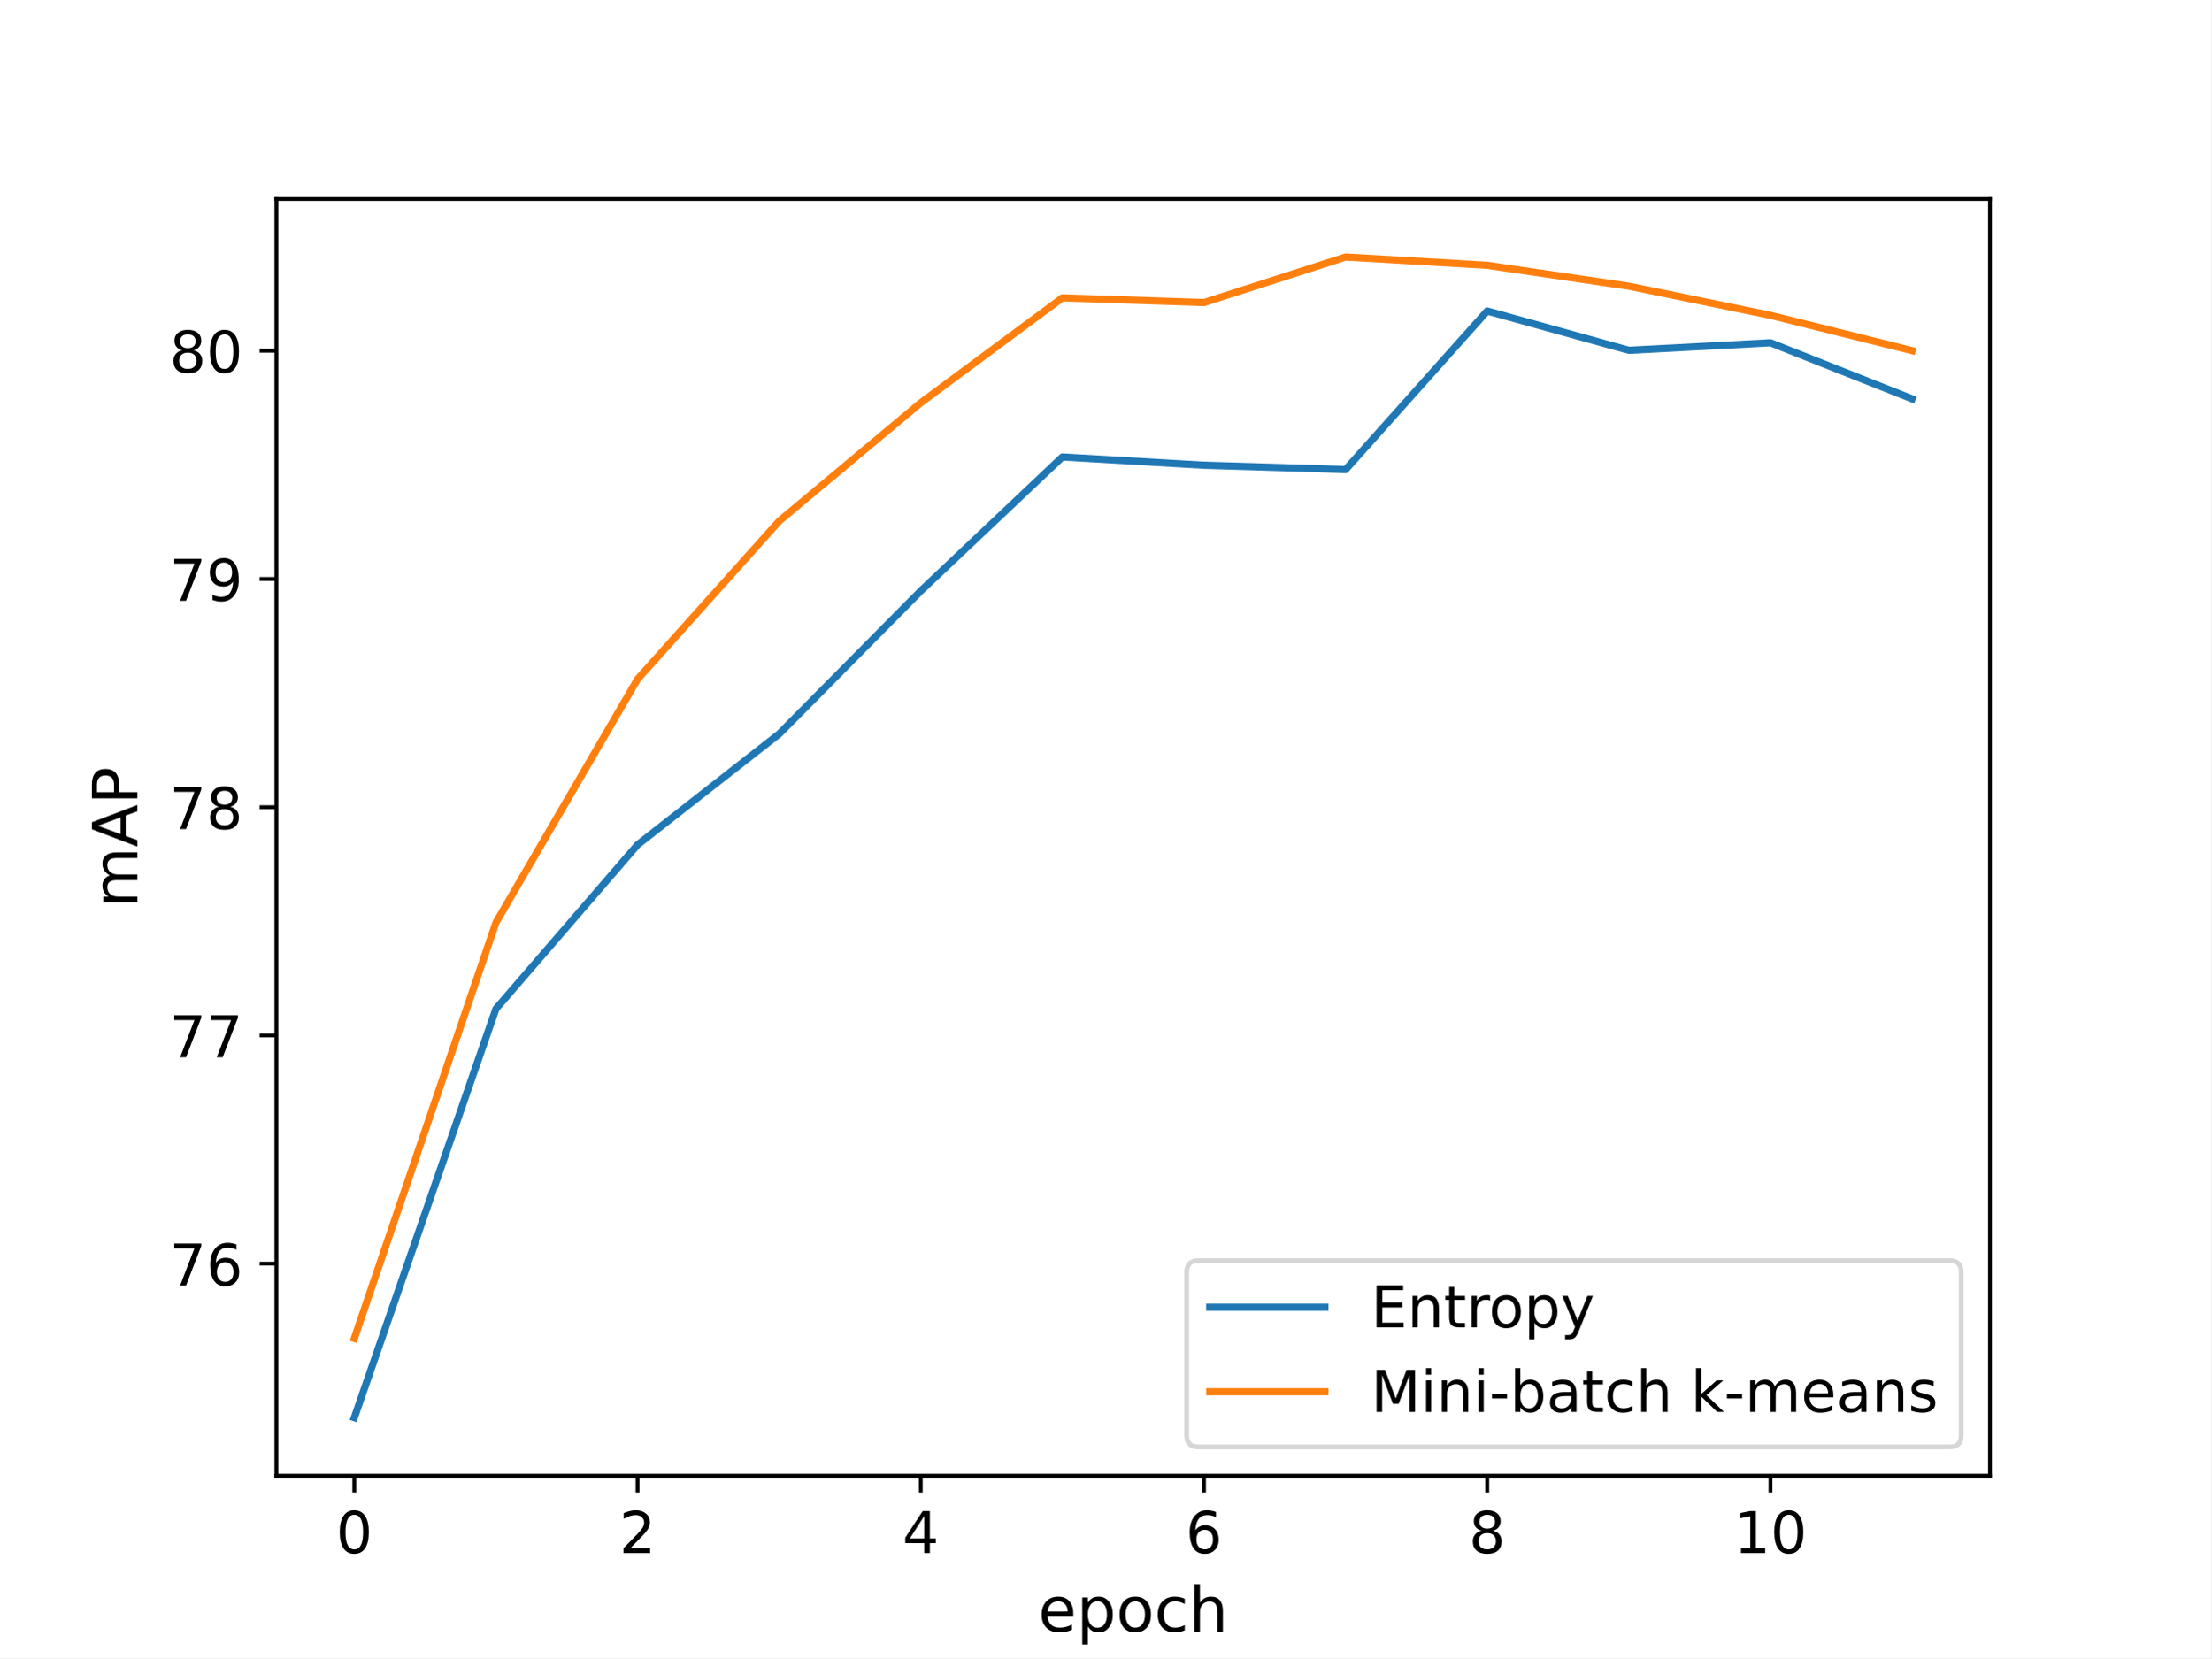
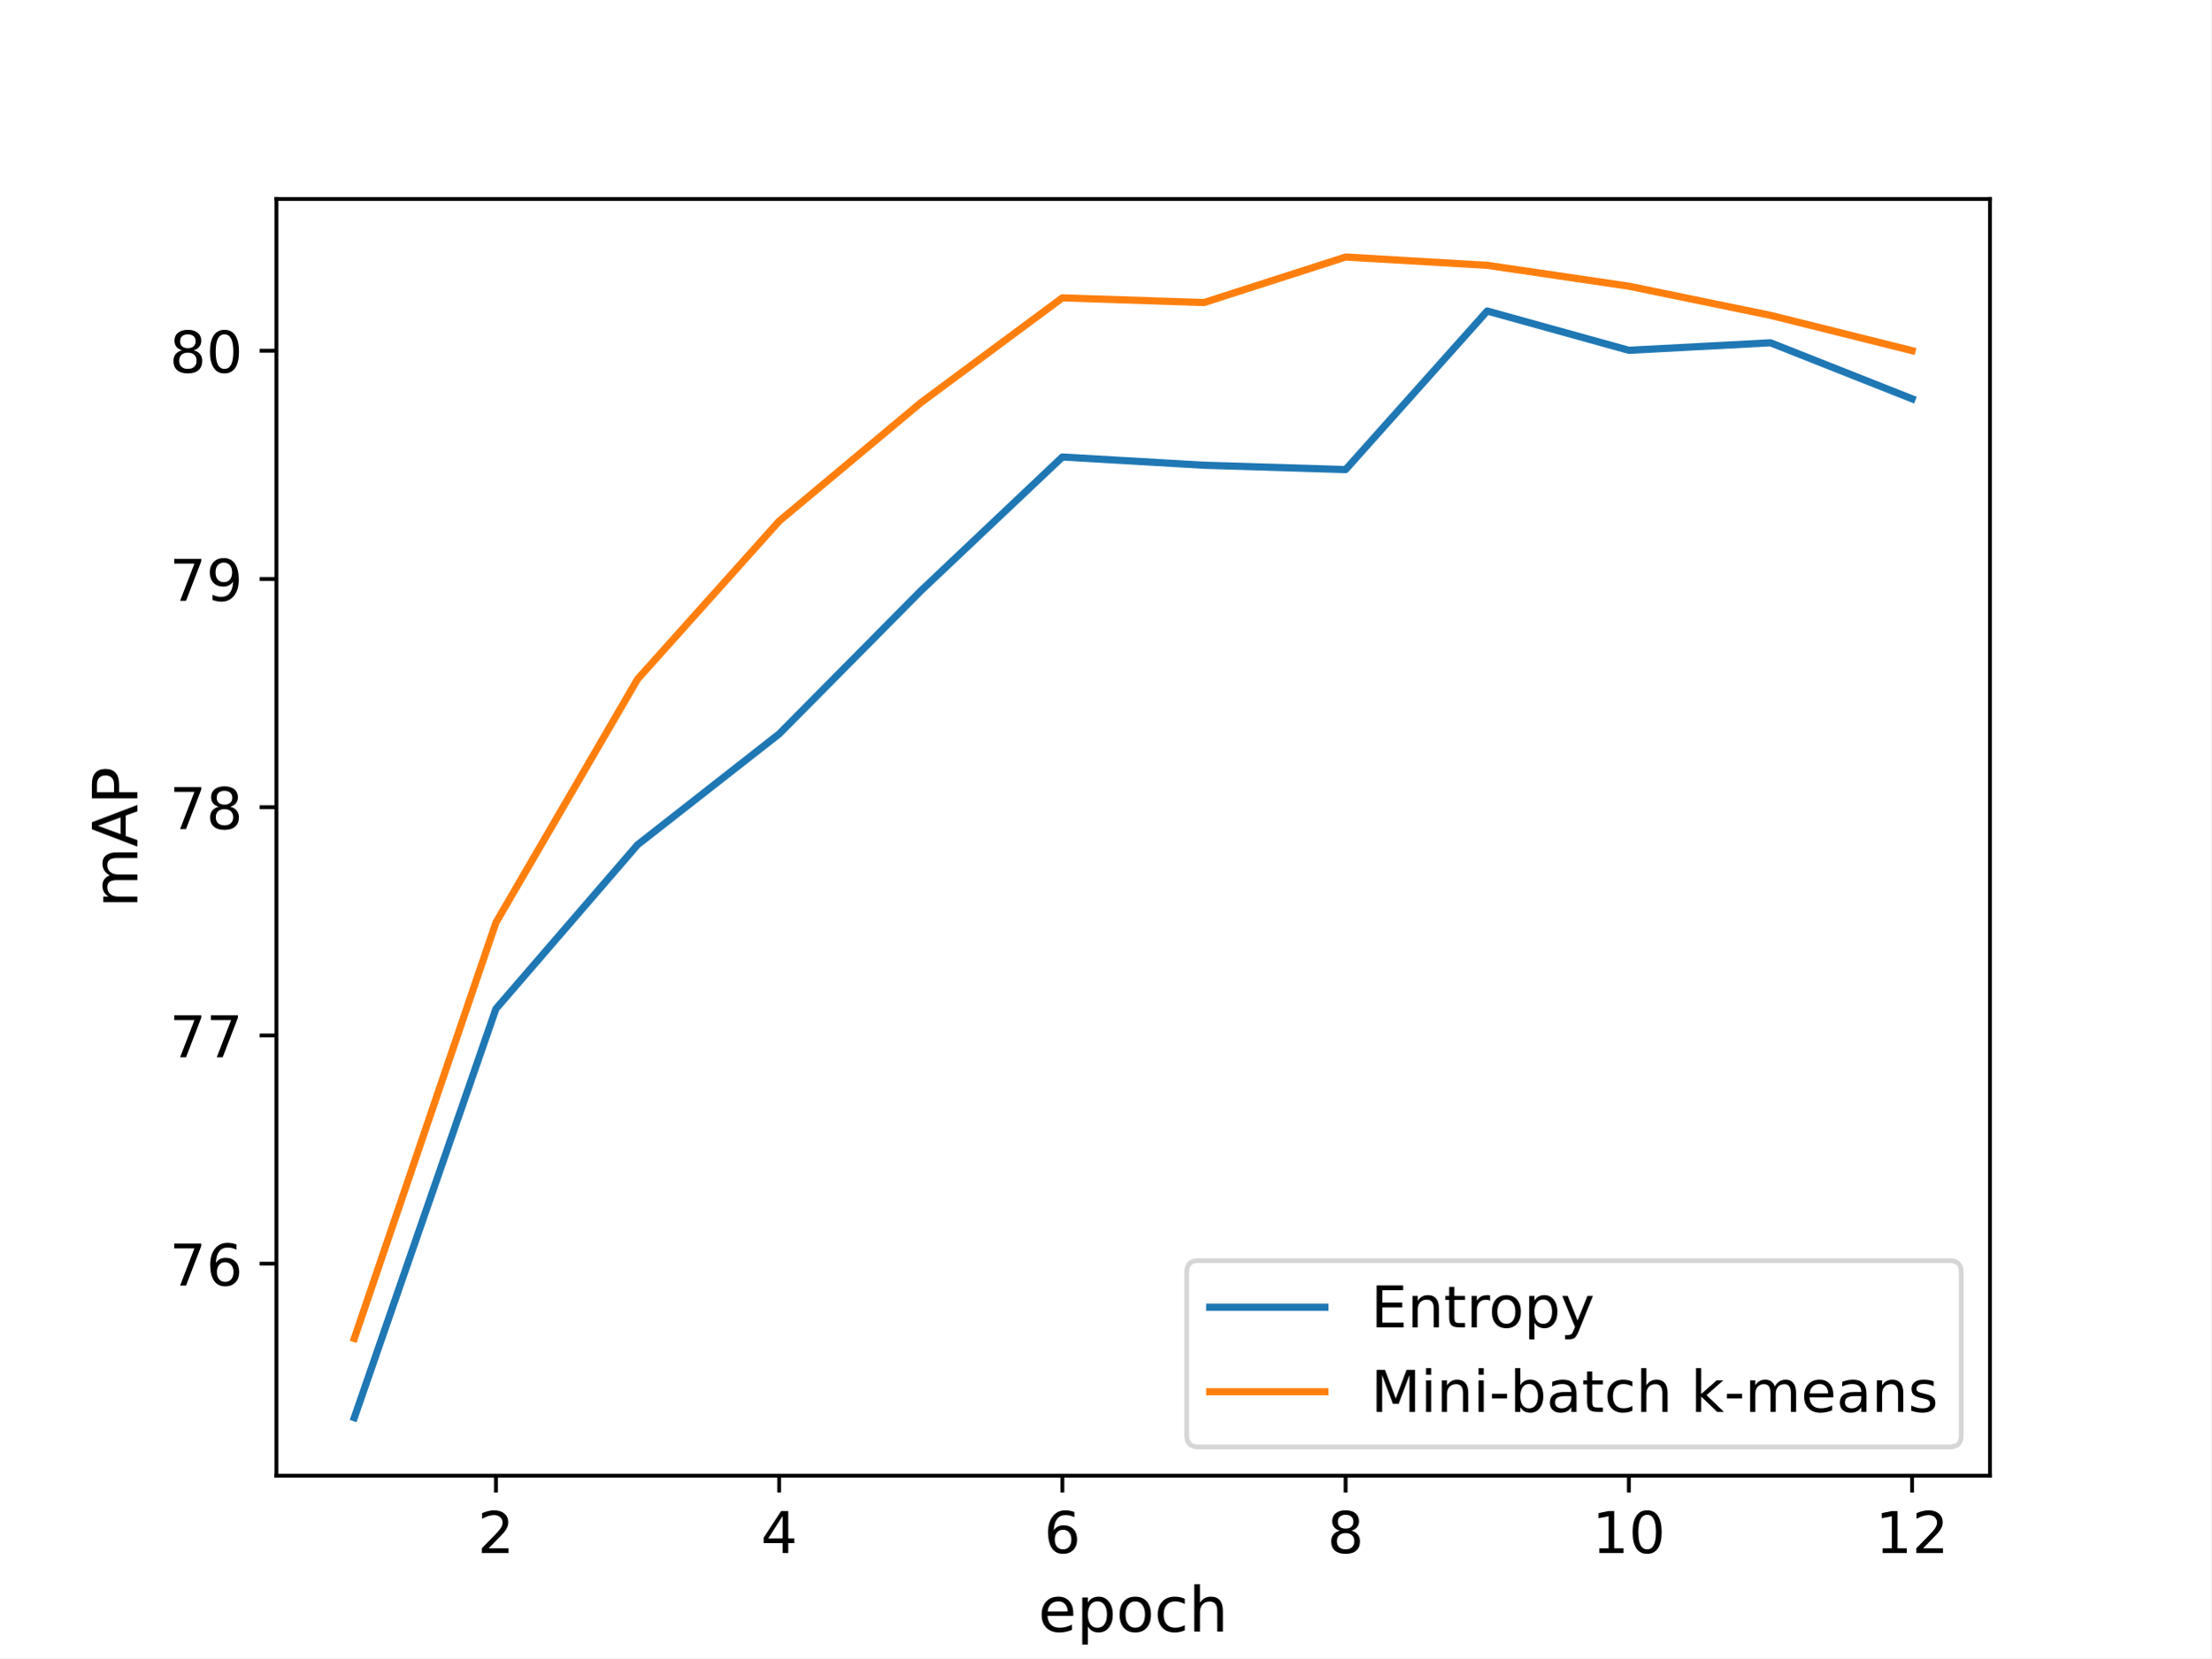
<svg xmlns="http://www.w3.org/2000/svg" xmlns:xlink="http://www.w3.org/1999/xlink" width="460.8pt" height="345.6pt" viewBox="0 0 460.8 345.6" version="1.1">
  <defs>
    <style type="text/css">*{stroke-linejoin: round; stroke-linecap: butt}</style>
  </defs>
  <g id="figure_1">
    <g id="patch_1">
      <path d="M 0 345.6  L 460.8 345.6  L 460.8 0  L 0 0  z " style="fill: #ffffff" />
    </g>
    <g id="axes_1">
      <g id="patch_2">
        <path d="M 57.6 307.584  L 414.72 307.584  L 414.72 41.472  L 57.6 41.472  z " style="fill: #ffffff" />
      </g>
      <g id="matplotlib.axis_1">
        <g id="xtick_1">
          <g id="line2d_1">
            <defs>
-               <path id="m1cec497180" d="M 0 0  L 0 3.5  " style="stroke: #000000; stroke-width: 0.8" />
-             </defs>
-             <g>
-               <use xlink:href="#m1cec497180" x="73.833" y="307.584" style="stroke: #000000; stroke-width: 0.8" />
+               <path id="m5426d48d5f" d="M 0 0  L 0 3.5  " style="stroke: #000000; stroke-width: 0.8" />
+             </defs>
+             <g>
+               <use xlink:href="#m5426d48d5f" x="103.347" y="307.584" style="stroke: #000000; stroke-width: 0.8" />
            </g>
          </g>
          <g id="text_1">
-             <g transform="translate(70.01523 323.7021) scale(0.12 -0.12)">
-               <defs>
-                 <path id="DejaVuSans-30" d="M 2034 4250  Q 1547 4250 1301 3770  Q 1056 3291 1056 2328  Q 1056 1369 1301 889  Q 1547 409 2034 409  Q 2525 409 2770 889  Q 3016 1369 3016 2328  Q 3016 3291 2770 3770  Q 2525 4250 2034 4250  z M 2034 4750  Q 2819 4750 3233 4129  Q 3647 3509 3647 2328  Q 3647 1150 3233 529  Q 2819 -91 2034 -91  Q 1250 -91 836 529  Q 422 1150 422 2328  Q 422 3509 836 4129  Q 1250 4750 2034 4750  z " transform="scale(0.015625)" />
-               </defs>
-               <use xlink:href="#DejaVuSans-30" />
+             <g transform="translate(99.52928 323.7021) scale(0.12 -0.12)">
+               <defs>
+                 <path id="DejaVuSans-32" d="M 1228 531  L 3431 531  L 3431 0  L 469 0  L 469 531  Q 828 903 1448 1529  Q 2069 2156 2228 2338  Q 2531 2678 2651 2914  Q 2772 3150 2772 3378  Q 2772 3750 2511 3984  Q 2250 4219 1831 4219  Q 1534 4219 1204 4116  Q 875 4013 500 3803  L 500 4441  Q 881 4594 1212 4672  Q 1544 4750 1819 4750  Q 2544 4750 2975 4387  Q 3406 4025 3406 3419  Q 3406 3131 3298 2873  Q 3191 2616 2906 2266  Q 2828 2175 2409 1742  Q 1991 1309 1228 531  z " transform="scale(0.015625)" />
+               </defs>
+               <use xlink:href="#DejaVuSans-32" />
            </g>
          </g>
        </g>
        <g id="xtick_2">
          <g id="line2d_2">
            <g>
-               <use xlink:href="#m1cec497180" x="132.861" y="307.584" style="stroke: #000000; stroke-width: 0.8" />
+               <use xlink:href="#m5426d48d5f" x="162.375" y="307.584" style="stroke: #000000; stroke-width: 0.8" />
            </g>
          </g>
          <g id="text_2">
-             <g transform="translate(129.0433 323.7021) scale(0.12 -0.12)">
-               <defs>
-                 <path id="DejaVuSans-32" d="M 1228 531  L 3431 531  L 3431 0  L 469 0  L 469 531  Q 828 903 1448 1529  Q 2069 2156 2228 2338  Q 2531 2678 2651 2914  Q 2772 3150 2772 3378  Q 2772 3750 2511 3984  Q 2250 4219 1831 4219  Q 1534 4219 1204 4116  Q 875 4013 500 3803  L 500 4441  Q 881 4594 1212 4672  Q 1544 4750 1819 4750  Q 2544 4750 2975 4387  Q 3406 4025 3406 3419  Q 3406 3131 3298 2873  Q 3191 2616 2906 2266  Q 2828 2175 2409 1742  Q 1991 1309 1228 531  z " transform="scale(0.015625)" />
-               </defs>
-               <use xlink:href="#DejaVuSans-32" />
+             <g transform="translate(158.5574 323.7021) scale(0.12 -0.12)">
+               <defs>
+                 <path id="DejaVuSans-34" d="M 2419 4116  L 825 1625  L 2419 1625  L 2419 4116  z M 2253 4666  L 3047 4666  L 3047 1625  L 3713 1625  L 3713 1100  L 3047 1100  L 3047 0  L 2419 0  L 2419 1100  L 313 1100  L 313 1709  L 2253 4666  z " transform="scale(0.015625)" />
+               </defs>
+               <use xlink:href="#DejaVuSans-34" />
            </g>
          </g>
        </g>
        <g id="xtick_3">
          <g id="line2d_3">
            <g>
-               <use xlink:href="#m1cec497180" x="191.889" y="307.584" style="stroke: #000000; stroke-width: 0.8" />
+               <use xlink:href="#m5426d48d5f" x="221.403" y="307.584" style="stroke: #000000; stroke-width: 0.8" />
            </g>
          </g>
          <g id="text_3">
-             <g transform="translate(188.0714 323.7021) scale(0.12 -0.12)">
-               <defs>
-                 <path id="DejaVuSans-34" d="M 2419 4116  L 825 1625  L 2419 1625  L 2419 4116  z M 2253 4666  L 3047 4666  L 3047 1625  L 3713 1625  L 3713 1100  L 3047 1100  L 3047 0  L 2419 0  L 2419 1100  L 313 1100  L 313 1709  L 2253 4666  z " transform="scale(0.015625)" />
-               </defs>
-               <use xlink:href="#DejaVuSans-34" />
+             <g transform="translate(217.5855 323.7021) scale(0.12 -0.12)">
+               <defs>
+                 <path id="DejaVuSans-36" d="M 2113 2584  Q 1688 2584 1439 2293  Q 1191 2003 1191 1497  Q 1191 994 1439 701  Q 1688 409 2113 409  Q 2538 409 2786 701  Q 3034 994 3034 1497  Q 3034 2003 2786 2293  Q 2538 2584 2113 2584  z M 3366 4563  L 3366 3988  Q 3128 4100 2886 4159  Q 2644 4219 2406 4219  Q 1781 4219 1451 3797  Q 1122 3375 1075 2522  Q 1259 2794 1537 2939  Q 1816 3084 2150 3084  Q 2853 3084 3261 2657  Q 3669 2231 3669 1497  Q 3669 778 3244 343  Q 2819 -91 2113 -91  Q 1303 -91 875 529  Q 447 1150 447 2328  Q 447 3434 972 4092  Q 1497 4750 2381 4750  Q 2619 4750 2861 4703  Q 3103 4656 3366 4563  z " transform="scale(0.015625)" />
+               </defs>
+               <use xlink:href="#DejaVuSans-36" />
            </g>
          </g>
        </g>
        <g id="xtick_4">
          <g id="line2d_4">
            <g>
-               <use xlink:href="#m1cec497180" x="250.917" y="307.584" style="stroke: #000000; stroke-width: 0.8" />
+               <use xlink:href="#m5426d48d5f" x="280.431" y="307.584" style="stroke: #000000; stroke-width: 0.8" />
            </g>
          </g>
          <g id="text_4">
-             <g transform="translate(247.0995 323.7021) scale(0.12 -0.12)">
-               <defs>
-                 <path id="DejaVuSans-36" d="M 2113 2584  Q 1688 2584 1439 2293  Q 1191 2003 1191 1497  Q 1191 994 1439 701  Q 1688 409 2113 409  Q 2538 409 2786 701  Q 3034 994 3034 1497  Q 3034 2003 2786 2293  Q 2538 2584 2113 2584  z M 3366 4563  L 3366 3988  Q 3128 4100 2886 4159  Q 2644 4219 2406 4219  Q 1781 4219 1451 3797  Q 1122 3375 1075 2522  Q 1259 2794 1537 2939  Q 1816 3084 2150 3084  Q 2853 3084 3261 2657  Q 3669 2231 3669 1497  Q 3669 778 3244 343  Q 2819 -91 2113 -91  Q 1303 -91 875 529  Q 447 1150 447 2328  Q 447 3434 972 4092  Q 1497 4750 2381 4750  Q 2619 4750 2861 4703  Q 3103 4656 3366 4563  z " transform="scale(0.015625)" />
-               </defs>
-               <use xlink:href="#DejaVuSans-36" />
+             <g transform="translate(276.6136 323.7021) scale(0.12 -0.12)">
+               <defs>
+                 <path id="DejaVuSans-38" d="M 2034 2216  Q 1584 2216 1326 1975  Q 1069 1734 1069 1313  Q 1069 891 1326 650  Q 1584 409 2034 409  Q 2484 409 2743 651  Q 3003 894 3003 1313  Q 3003 1734 2745 1975  Q 2488 2216 2034 2216  z M 1403 2484  Q 997 2584 770 2862  Q 544 3141 544 3541  Q 544 4100 942 4425  Q 1341 4750 2034 4750  Q 2731 4750 3128 4425  Q 3525 4100 3525 3541  Q 3525 3141 3298 2862  Q 3072 2584 2669 2484  Q 3125 2378 3379 2068  Q 3634 1759 3634 1313  Q 3634 634 3220 271  Q 2806 -91 2034 -91  Q 1263 -91 848 271  Q 434 634 434 1313  Q 434 1759 690 2068  Q 947 2378 1403 2484  z M 1172 3481  Q 1172 3119 1398 2916  Q 1625 2713 2034 2713  Q 2441 2713 2670 2916  Q 2900 3119 2900 3481  Q 2900 3844 2670 4047  Q 2441 4250 2034 4250  Q 1625 4250 1398 4047  Q 1172 3844 1172 3481  z " transform="scale(0.015625)" />
+               </defs>
+               <use xlink:href="#DejaVuSans-38" />
            </g>
          </g>
        </g>
        <g id="xtick_5">
          <g id="line2d_5">
            <g>
-               <use xlink:href="#m1cec497180" x="309.945" y="307.584" style="stroke: #000000; stroke-width: 0.8" />
+               <use xlink:href="#m5426d48d5f" x="339.459" y="307.584" style="stroke: #000000; stroke-width: 0.8" />
            </g>
          </g>
          <g id="text_5">
-             <g transform="translate(306.1276 323.7021) scale(0.12 -0.12)">
-               <defs>
-                 <path id="DejaVuSans-38" d="M 2034 2216  Q 1584 2216 1326 1975  Q 1069 1734 1069 1313  Q 1069 891 1326 650  Q 1584 409 2034 409  Q 2484 409 2743 651  Q 3003 894 3003 1313  Q 3003 1734 2745 1975  Q 2488 2216 2034 2216  z M 1403 2484  Q 997 2584 770 2862  Q 544 3141 544 3541  Q 544 4100 942 4425  Q 1341 4750 2034 4750  Q 2731 4750 3128 4425  Q 3525 4100 3525 3541  Q 3525 3141 3298 2862  Q 3072 2584 2669 2484  Q 3125 2378 3379 2068  Q 3634 1759 3634 1313  Q 3634 634 3220 271  Q 2806 -91 2034 -91  Q 1263 -91 848 271  Q 434 634 434 1313  Q 434 1759 690 2068  Q 947 2378 1403 2484  z M 1172 3481  Q 1172 3119 1398 2916  Q 1625 2713 2034 2713  Q 2441 2713 2670 2916  Q 2900 3119 2900 3481  Q 2900 3844 2670 4047  Q 2441 4250 2034 4250  Q 1625 4250 1398 4047  Q 1172 3844 1172 3481  z " transform="scale(0.015625)" />
-               </defs>
-               <use xlink:href="#DejaVuSans-38" />
+             <g transform="translate(331.8242 323.7021) scale(0.12 -0.12)">
+               <defs>
+                 <path id="DejaVuSans-31" d="M 794 531  L 1825 531  L 1825 4091  L 703 3866  L 703 4441  L 1819 4666  L 2450 4666  L 2450 531  L 3481 531  L 3481 0  L 794 0  L 794 531  z " transform="scale(0.015625)" />
+                 <path id="DejaVuSans-30" d="M 2034 4250  Q 1547 4250 1301 3770  Q 1056 3291 1056 2328  Q 1056 1369 1301 889  Q 1547 409 2034 409  Q 2525 409 2770 889  Q 3016 1369 3016 2328  Q 3016 3291 2770 3770  Q 2525 4250 2034 4250  z M 2034 4750  Q 2819 4750 3233 4129  Q 3647 3509 3647 2328  Q 3647 1150 3233 529  Q 2819 -91 2034 -91  Q 1250 -91 836 529  Q 422 1150 422 2328  Q 422 3509 836 4129  Q 1250 4750 2034 4750  z " transform="scale(0.015625)" />
+               </defs>
+               <use xlink:href="#DejaVuSans-31" />
+               <use xlink:href="#DejaVuSans-30" x="63.623" />
            </g>
          </g>
        </g>
        <g id="xtick_6">
          <g id="line2d_6">
            <g>
-               <use xlink:href="#m1cec497180" x="368.973" y="307.584" style="stroke: #000000; stroke-width: 0.8" />
+               <use xlink:href="#m5426d48d5f" x="398.487" y="307.584" style="stroke: #000000; stroke-width: 0.8" />
            </g>
          </g>
          <g id="text_6">
-             <g transform="translate(361.3382 323.7021) scale(0.12 -0.12)">
-               <defs>
-                 <path id="DejaVuSans-31" d="M 794 531  L 1825 531  L 1825 4091  L 703 3866  L 703 4441  L 1819 4666  L 2450 4666  L 2450 531  L 3481 531  L 3481 0  L 794 0  L 794 531  z " transform="scale(0.015625)" />
-               </defs>
+             <g transform="translate(390.8523 323.7021) scale(0.12 -0.12)">
              <use xlink:href="#DejaVuSans-31" />
-               <use xlink:href="#DejaVuSans-30" x="63.623" />
+               <use xlink:href="#DejaVuSans-32" x="63.623" />
            </g>
          </g>
        </g>
        <g id="text_7">
          <g transform="translate(216.3634 340.0757) scale(0.13 -0.13)">
            <defs>
              <path id="DejaVuSans-65" d="M 3597 1894  L 3597 1613  L 953 1613  Q 991 1019 1311 708  Q 1631 397 2203 397  Q 2534 397 2845 478  Q 3156 559 3463 722  L 3463 178  Q 3153 47 2828 -22  Q 2503 -91 2169 -91  Q 1331 -91 842 396  Q 353 884 353 1716  Q 353 2575 817 3079  Q 1281 3584 2069 3584  Q 2775 3584 3186 3129  Q 3597 2675 3597 1894  z M 3022 2063  Q 3016 2534 2758 2815  Q 2500 3097 2075 3097  Q 1594 3097 1305 2825  Q 1016 2553 972 2059  L 3022 2063  z " transform="scale(0.015625)" />
              <path id="DejaVuSans-70" d="M 1159 525  L 1159 -1331  L 581 -1331  L 581 3500  L 1159 3500  L 1159 2969  Q 1341 3281 1617 3432  Q 1894 3584 2278 3584  Q 2916 3584 3314 3078  Q 3713 2572 3713 1747  Q 3713 922 3314 415  Q 2916 -91 2278 -91  Q 1894 -91 1617 61  Q 1341 213 1159 525  z M 3116 1747  Q 3116 2381 2855 2742  Q 2594 3103 2138 3103  Q 1681 3103 1420 2742  Q 1159 2381 1159 1747  Q 1159 1113 1420 752  Q 1681 391 2138 391  Q 2594 391 2855 752  Q 3116 1113 3116 1747  z " transform="scale(0.015625)" />
              <path id="DejaVuSans-6f" d="M 1959 3097  Q 1497 3097 1228 2736  Q 959 2375 959 1747  Q 959 1119 1226 758  Q 1494 397 1959 397  Q 2419 397 2687 759  Q 2956 1122 2956 1747  Q 2956 2369 2687 2733  Q 2419 3097 1959 3097  z M 1959 3584  Q 2709 3584 3137 3096  Q 3566 2609 3566 1747  Q 3566 888 3137 398  Q 2709 -91 1959 -91  Q 1206 -91 779 398  Q 353 888 353 1747  Q 353 2609 779 3096  Q 1206 3584 1959 3584  z " transform="scale(0.015625)" />
              <path id="DejaVuSans-63" d="M 3122 3366  L 3122 2828  Q 2878 2963 2633 3030  Q 2388 3097 2138 3097  Q 1578 3097 1268 2742  Q 959 2388 959 1747  Q 959 1106 1268 751  Q 1578 397 2138 397  Q 2388 397 2633 464  Q 2878 531 3122 666  L 3122 134  Q 2881 22 2623 -34  Q 2366 -91 2075 -91  Q 1284 -91 818 406  Q 353 903 353 1747  Q 353 2603 823 3093  Q 1294 3584 2113 3584  Q 2378 3584 2631 3529  Q 2884 3475 3122 3366  z " transform="scale(0.015625)" />
              <path id="DejaVuSans-68" d="M 3513 2113  L 3513 0  L 2938 0  L 2938 2094  Q 2938 2591 2744 2837  Q 2550 3084 2163 3084  Q 1697 3084 1428 2787  Q 1159 2491 1159 1978  L 1159 0  L 581 0  L 581 4863  L 1159 4863  L 1159 2956  Q 1366 3272 1645 3428  Q 1925 3584 2291 3584  Q 2894 3584 3203 3211  Q 3513 2838 3513 2113  z " transform="scale(0.015625)" />
            </defs>
            <use xlink:href="#DejaVuSans-65" />
            <use xlink:href="#DejaVuSans-70" x="61.523" />
            <use xlink:href="#DejaVuSans-6f" x="125" />
            <use xlink:href="#DejaVuSans-63" x="186.182" />
            <use xlink:href="#DejaVuSans-68" x="241.162" />
          </g>
        </g>
      </g>
      <g id="matplotlib.axis_2">
        <g id="ytick_1">
          <g id="line2d_7">
            <defs>
-               <path id="m912a2bc6c7" d="M 0 0  L -3.5 0  " style="stroke: #000000; stroke-width: 0.8" />
-             </defs>
-             <g>
-               <use xlink:href="#m912a2bc6c7" x="57.6" y="263.391" style="stroke: #000000; stroke-width: 0.8" />
+               <path id="m5e0f76e814" d="M 0 0  L -3.5 0  " style="stroke: #000000; stroke-width: 0.8" />
+             </defs>
+             <g>
+               <use xlink:href="#m5e0f76e814" x="57.6" y="263.391" style="stroke: #000000; stroke-width: 0.8" />
            </g>
          </g>
          <g id="text_8">
            <g transform="translate(35.33 267.9497) scale(0.12 -0.12)">
              <defs>
                <path id="DejaVuSans-37" d="M 525 4666  L 3525 4666  L 3525 4397  L 1831 0  L 1172 0  L 2766 4134  L 525 4134  L 525 4666  z " transform="scale(0.015625)" />
              </defs>
              <use xlink:href="#DejaVuSans-37" />
              <use xlink:href="#DejaVuSans-36" x="63.623" />
            </g>
          </g>
        </g>
        <g id="ytick_2">
          <g id="line2d_8">
            <g>
-               <use xlink:href="#m912a2bc6c7" x="57.6" y="215.817" style="stroke: #000000; stroke-width: 0.8" />
+               <use xlink:href="#m5e0f76e814" x="57.6" y="215.817" style="stroke: #000000; stroke-width: 0.8" />
            </g>
          </g>
          <g id="text_9">
            <g transform="translate(35.33 220.3757) scale(0.12 -0.12)">
              <use xlink:href="#DejaVuSans-37" />
              <use xlink:href="#DejaVuSans-37" x="63.623" />
            </g>
          </g>
        </g>
        <g id="ytick_3">
          <g id="line2d_9">
            <g>
-               <use xlink:href="#m912a2bc6c7" x="57.6" y="168.243" style="stroke: #000000; stroke-width: 0.8" />
+               <use xlink:href="#m5e0f76e814" x="57.6" y="168.243" style="stroke: #000000; stroke-width: 0.8" />
            </g>
          </g>
          <g id="text_10">
            <g transform="translate(35.33 172.8017) scale(0.12 -0.12)">
              <use xlink:href="#DejaVuSans-37" />
              <use xlink:href="#DejaVuSans-38" x="63.623" />
            </g>
          </g>
        </g>
        <g id="ytick_4">
          <g id="line2d_10">
            <g>
-               <use xlink:href="#m912a2bc6c7" x="57.6" y="120.669" style="stroke: #000000; stroke-width: 0.8" />
+               <use xlink:href="#m5e0f76e814" x="57.6" y="120.669" style="stroke: #000000; stroke-width: 0.8" />
            </g>
          </g>
          <g id="text_11">
            <g transform="translate(35.33 125.2277) scale(0.12 -0.12)">
              <defs>
                <path id="DejaVuSans-39" d="M 703 97  L 703 672  Q 941 559 1184 500  Q 1428 441 1663 441  Q 2288 441 2617 861  Q 2947 1281 2994 2138  Q 2813 1869 2534 1725  Q 2256 1581 1919 1581  Q 1219 1581 811 2004  Q 403 2428 403 3163  Q 403 3881 828 4315  Q 1253 4750 1959 4750  Q 2769 4750 3195 4129  Q 3622 3509 3622 2328  Q 3622 1225 3098 567  Q 2575 -91 1691 -91  Q 1453 -91 1209 -44  Q 966 3 703 97  z M 1959 2075  Q 2384 2075 2632 2365  Q 2881 2656 2881 3163  Q 2881 3666 2632 3958  Q 2384 4250 1959 4250  Q 1534 4250 1286 3958  Q 1038 3666 1038 3163  Q 1038 2656 1286 2365  Q 1534 2075 1959 2075  z " transform="scale(0.015625)" />
              </defs>
              <use xlink:href="#DejaVuSans-37" />
              <use xlink:href="#DejaVuSans-39" x="63.623" />
            </g>
          </g>
        </g>
        <g id="ytick_5">
          <g id="line2d_11">
            <g>
-               <use xlink:href="#m912a2bc6c7" x="57.6" y="73.095" style="stroke: #000000; stroke-width: 0.8" />
+               <use xlink:href="#m5e0f76e814" x="57.6" y="73.095" style="stroke: #000000; stroke-width: 0.8" />
            </g>
          </g>
          <g id="text_12">
            <g transform="translate(35.33 77.65363) scale(0.12 -0.12)">
              <use xlink:href="#DejaVuSans-38" />
              <use xlink:href="#DejaVuSans-30" x="63.623" />
            </g>
          </g>
        </g>
        <g id="text_13">
          <g transform="translate(28.62641 189.2251) rotate(-90) scale(0.13 -0.13)">
            <defs>
              <path id="DejaVuSans-6d" d="M 3328 2828  Q 3544 3216 3844 3400  Q 4144 3584 4550 3584  Q 5097 3584 5394 3201  Q 5691 2819 5691 2113  L 5691 0  L 5113 0  L 5113 2094  Q 5113 2597 4934 2840  Q 4756 3084 4391 3084  Q 3944 3084 3684 2787  Q 3425 2491 3425 1978  L 3425 0  L 2847 0  L 2847 2094  Q 2847 2600 2669 2842  Q 2491 3084 2119 3084  Q 1678 3084 1418 2786  Q 1159 2488 1159 1978  L 1159 0  L 581 0  L 581 3500  L 1159 3500  L 1159 2956  Q 1356 3278 1631 3431  Q 1906 3584 2284 3584  Q 2666 3584 2933 3390  Q 3200 3197 3328 2828  z " transform="scale(0.015625)" />
              <path id="DejaVuSans-41" d="M 2188 4044  L 1331 1722  L 3047 1722  L 2188 4044  z M 1831 4666  L 2547 4666  L 4325 0  L 3669 0  L 3244 1197  L 1141 1197  L 716 0  L 50 0  L 1831 4666  z " transform="scale(0.015625)" />
              <path id="DejaVuSans-50" d="M 1259 4147  L 1259 2394  L 2053 2394  Q 2494 2394 2734 2622  Q 2975 2850 2975 3272  Q 2975 3691 2734 3919  Q 2494 4147 2053 4147  L 1259 4147  z M 628 4666  L 2053 4666  Q 2838 4666 3239 4311  Q 3641 3956 3641 3272  Q 3641 2581 3239 2228  Q 2838 1875 2053 1875  L 1259 1875  L 1259 0  L 628 0  L 628 4666  z " transform="scale(0.015625)" />
            </defs>
            <use xlink:href="#DejaVuSans-6d" />
            <use xlink:href="#DejaVuSans-41" x="97.412" />
            <use xlink:href="#DejaVuSans-50" x="165.82" />
          </g>
        </g>
      </g>
      <g id="line2d_12">
-         <path d="M 73.833 295.488  L 103.347 210.273  L 132.861 176.077  L 162.375 152.971  L 191.889 123.161  L 221.403 95.247  L 250.917 96.967  L 280.431 97.871  L 309.945 64.822  L 339.459 73.011  L 368.973 71.442  L 398.487 83.126  " clip-path="url(#pcf58d853b1)" style="fill: none; stroke: #1f77b4; stroke-width: 1.5; stroke-linecap: square" />
+         <path d="M 73.833 295.488  L 103.347 210.273  L 132.861 176.077  L 162.375 152.971  L 191.889 123.161  L 221.403 95.247  L 250.917 96.967  L 280.431 97.871  L 309.945 64.822  L 339.459 73.011  L 368.973 71.442  L 398.487 83.126  " clip-path="url(#pc871bbc846)" style="fill: none; stroke: #1f77b4; stroke-width: 1.5; stroke-linecap: square" />
      </g>
      <g id="line2d_13">
-         <path d="M 73.833 278.971  L 103.347 192.299  L 132.861 141.566  L 162.375 108.611  L 191.889 83.942  L 221.403 62.075  L 250.917 63.058  L 280.431 53.568  L 309.945 55.299  L 339.459 59.646  L 368.973 65.72  L 398.487 73.082  " clip-path="url(#pcf58d853b1)" style="fill: none; stroke: #ff7f0e; stroke-width: 1.5; stroke-linecap: square" />
+         <path d="M 73.833 278.971  L 103.347 192.299  L 132.861 141.566  L 162.375 108.611  L 191.889 83.942  L 221.403 62.075  L 250.917 63.058  L 280.431 53.568  L 309.945 55.299  L 339.459 59.646  L 368.973 65.72  L 398.487 73.082  " clip-path="url(#pc871bbc846)" style="fill: none; stroke: #ff7f0e; stroke-width: 1.5; stroke-linecap: square" />
      </g>
      <g id="patch_3">
        <path d="M 57.6 307.584  L 57.6 41.472  " style="fill: none; stroke: #000000; stroke-width: 0.8; stroke-linejoin: miter; stroke-linecap: square" />
      </g>
      <g id="patch_4">
        <path d="M 414.72 307.584  L 414.72 41.472  " style="fill: none; stroke: #000000; stroke-width: 0.8; stroke-linejoin: miter; stroke-linecap: square" />
      </g>
      <g id="patch_5">
        <path d="M 57.6 307.584  L 414.72 307.584  " style="fill: none; stroke: #000000; stroke-width: 0.8; stroke-linejoin: miter; stroke-linecap: square" />
      </g>
      <g id="patch_6">
        <path d="M 57.6 41.472  L 414.72 41.472  " style="fill: none; stroke: #000000; stroke-width: 0.8; stroke-linejoin: miter; stroke-linecap: square" />
      </g>
      <g id="legend_1">
        <g id="patch_7">
          <path d="M 249.711 301.584  L 406.32 301.584  Q 408.72 301.584 408.72 299.184  L 408.72 265.156  Q 408.72 262.757 406.32 262.757  L 249.711 262.757  Q 247.311 262.757 247.311 265.156  L 247.311 299.184  Q 247.311 301.584 249.711 301.584  z " style="fill: #ffffff; opacity: 0.8; stroke: #cccccc; stroke-linejoin: miter" />
        </g>
        <g id="line2d_14">
          <path d="M 252.111 272.475  L 264.111 272.475  L 276.111 272.475  " style="fill: none; stroke: #1f77b4; stroke-width: 1.5; stroke-linecap: square" />
        </g>
        <g id="text_14">
          <g transform="translate(285.7106 276.6746) scale(0.12 -0.12)">
            <defs>
              <path id="DejaVuSans-45" d="M 628 4666  L 3578 4666  L 3578 4134  L 1259 4134  L 1259 2753  L 3481 2753  L 3481 2222  L 1259 2222  L 1259 531  L 3634 531  L 3634 0  L 628 0  L 628 4666  z " transform="scale(0.015625)" />
              <path id="DejaVuSans-6e" d="M 3513 2113  L 3513 0  L 2938 0  L 2938 2094  Q 2938 2591 2744 2837  Q 2550 3084 2163 3084  Q 1697 3084 1428 2787  Q 1159 2491 1159 1978  L 1159 0  L 581 0  L 581 3500  L 1159 3500  L 1159 2956  Q 1366 3272 1645 3428  Q 1925 3584 2291 3584  Q 2894 3584 3203 3211  Q 3513 2838 3513 2113  z " transform="scale(0.015625)" />
              <path id="DejaVuSans-74" d="M 1172 4494  L 1172 3500  L 2356 3500  L 2356 3053  L 1172 3053  L 1172 1153  Q 1172 725 1289 603  Q 1406 481 1766 481  L 2356 481  L 2356 0  L 1766 0  Q 1100 0 847 248  Q 594 497 594 1153  L 594 3053  L 172 3053  L 172 3500  L 594 3500  L 594 4494  L 1172 4494  z " transform="scale(0.015625)" />
              <path id="DejaVuSans-72" d="M 2631 2963  Q 2534 3019 2420 3045  Q 2306 3072 2169 3072  Q 1681 3072 1420 2755  Q 1159 2438 1159 1844  L 1159 0  L 581 0  L 581 3500  L 1159 3500  L 1159 2956  Q 1341 3275 1631 3429  Q 1922 3584 2338 3584  Q 2397 3584 2469 3576  Q 2541 3569 2628 3553  L 2631 2963  z " transform="scale(0.015625)" />
              <path id="DejaVuSans-79" d="M 2059 -325  Q 1816 -950 1584 -1140  Q 1353 -1331 966 -1331  L 506 -1331  L 506 -850  L 844 -850  Q 1081 -850 1212 -737  Q 1344 -625 1503 -206  L 1606 56  L 191 3500  L 800 3500  L 1894 763  L 2988 3500  L 3597 3500  L 2059 -325  z " transform="scale(0.015625)" />
            </defs>
            <use xlink:href="#DejaVuSans-45" />
            <use xlink:href="#DejaVuSans-6e" x="63.184" />
            <use xlink:href="#DejaVuSans-74" x="126.562" />
            <use xlink:href="#DejaVuSans-72" x="165.771" />
            <use xlink:href="#DejaVuSans-6f" x="204.635" />
            <use xlink:href="#DejaVuSans-70" x="265.816" />
            <use xlink:href="#DejaVuSans-79" x="329.293" />
          </g>
        </g>
        <g id="line2d_15">
          <path d="M 252.111 290.088  L 264.111 290.088  L 276.111 290.088  " style="fill: none; stroke: #ff7f0e; stroke-width: 1.5; stroke-linecap: square" />
        </g>
        <g id="text_15">
          <g transform="translate(285.7106 294.2884) scale(0.12 -0.12)">
            <defs>
              <path id="DejaVuSans-4d" d="M 628 4666  L 1569 4666  L 2759 1491  L 3956 4666  L 4897 4666  L 4897 0  L 4281 0  L 4281 4097  L 3078 897  L 2444 897  L 1241 4097  L 1241 0  L 628 0  L 628 4666  z " transform="scale(0.015625)" />
              <path id="DejaVuSans-69" d="M 603 3500  L 1178 3500  L 1178 0  L 603 0  L 603 3500  z M 603 4863  L 1178 4863  L 1178 4134  L 603 4134  L 603 4863  z " transform="scale(0.015625)" />
              <path id="DejaVuSans-2d" d="M 313 2009  L 1997 2009  L 1997 1497  L 313 1497  L 313 2009  z " transform="scale(0.015625)" />
              <path id="DejaVuSans-62" d="M 3116 1747  Q 3116 2381 2855 2742  Q 2594 3103 2138 3103  Q 1681 3103 1420 2742  Q 1159 2381 1159 1747  Q 1159 1113 1420 752  Q 1681 391 2138 391  Q 2594 391 2855 752  Q 3116 1113 3116 1747  z M 1159 2969  Q 1341 3281 1617 3432  Q 1894 3584 2278 3584  Q 2916 3584 3314 3078  Q 3713 2572 3713 1747  Q 3713 922 3314 415  Q 2916 -91 2278 -91  Q 1894 -91 1617 61  Q 1341 213 1159 525  L 1159 0  L 581 0  L 581 4863  L 1159 4863  L 1159 2969  z " transform="scale(0.015625)" />
              <path id="DejaVuSans-61" d="M 2194 1759  Q 1497 1759 1228 1600  Q 959 1441 959 1056  Q 959 750 1161 570  Q 1363 391 1709 391  Q 2188 391 2477 730  Q 2766 1069 2766 1631  L 2766 1759  L 2194 1759  z M 3341 1997  L 3341 0  L 2766 0  L 2766 531  Q 2569 213 2275 61  Q 1981 -91 1556 -91  Q 1019 -91 701 211  Q 384 513 384 1019  Q 384 1609 779 1909  Q 1175 2209 1959 2209  L 2766 2209  L 2766 2266  Q 2766 2663 2505 2880  Q 2244 3097 1772 3097  Q 1472 3097 1187 3025  Q 903 2953 641 2809  L 641 3341  Q 956 3463 1253 3523  Q 1550 3584 1831 3584  Q 2591 3584 2966 3190  Q 3341 2797 3341 1997  z " transform="scale(0.015625)" />
              <path id="DejaVuSans-20" transform="scale(0.015625)" />
              <path id="DejaVuSans-6b" d="M 581 4863  L 1159 4863  L 1159 1991  L 2875 3500  L 3609 3500  L 1753 1863  L 3688 0  L 2938 0  L 1159 1709  L 1159 0  L 581 0  L 581 4863  z " transform="scale(0.015625)" />
              <path id="DejaVuSans-73" d="M 2834 3397  L 2834 2853  Q 2591 2978 2328 3040  Q 2066 3103 1784 3103  Q 1356 3103 1142 2972  Q 928 2841 928 2578  Q 928 2378 1081 2264  Q 1234 2150 1697 2047  L 1894 2003  Q 2506 1872 2764 1633  Q 3022 1394 3022 966  Q 3022 478 2636 193  Q 2250 -91 1575 -91  Q 1294 -91 989 -36  Q 684 19 347 128  L 347 722  Q 666 556 975 473  Q 1284 391 1588 391  Q 1994 391 2212 530  Q 2431 669 2431 922  Q 2431 1156 2273 1281  Q 2116 1406 1581 1522  L 1381 1569  Q 847 1681 609 1914  Q 372 2147 372 2553  Q 372 3047 722 3315  Q 1072 3584 1716 3584  Q 2034 3584 2315 3537  Q 2597 3491 2834 3397  z " transform="scale(0.015625)" />
            </defs>
            <use xlink:href="#DejaVuSans-4d" />
            <use xlink:href="#DejaVuSans-69" x="86.279" />
            <use xlink:href="#DejaVuSans-6e" x="114.062" />
            <use xlink:href="#DejaVuSans-69" x="177.441" />
            <use xlink:href="#DejaVuSans-2d" x="205.225" />
            <use xlink:href="#DejaVuSans-62" x="241.309" />
            <use xlink:href="#DejaVuSans-61" x="304.785" />
            <use xlink:href="#DejaVuSans-74" x="366.064" />
            <use xlink:href="#DejaVuSans-63" x="405.273" />
            <use xlink:href="#DejaVuSans-68" x="460.254" />
            <use xlink:href="#DejaVuSans-20" x="523.633" />
            <use xlink:href="#DejaVuSans-6b" x="555.42" />
            <use xlink:href="#DejaVuSans-2d" x="613.33" />
            <use xlink:href="#DejaVuSans-6d" x="649.414" />
            <use xlink:href="#DejaVuSans-65" x="746.826" />
            <use xlink:href="#DejaVuSans-61" x="808.35" />
            <use xlink:href="#DejaVuSans-6e" x="869.629" />
            <use xlink:href="#DejaVuSans-73" x="933.008" />
          </g>
        </g>
      </g>
    </g>
  </g>
  <defs>
-     <clipPath id="pcf58d853b1">
+     <clipPath id="pc871bbc846">
      <rect x="57.6" y="41.472" width="357.12" height="266.112" />
    </clipPath>
  </defs>
</svg>
